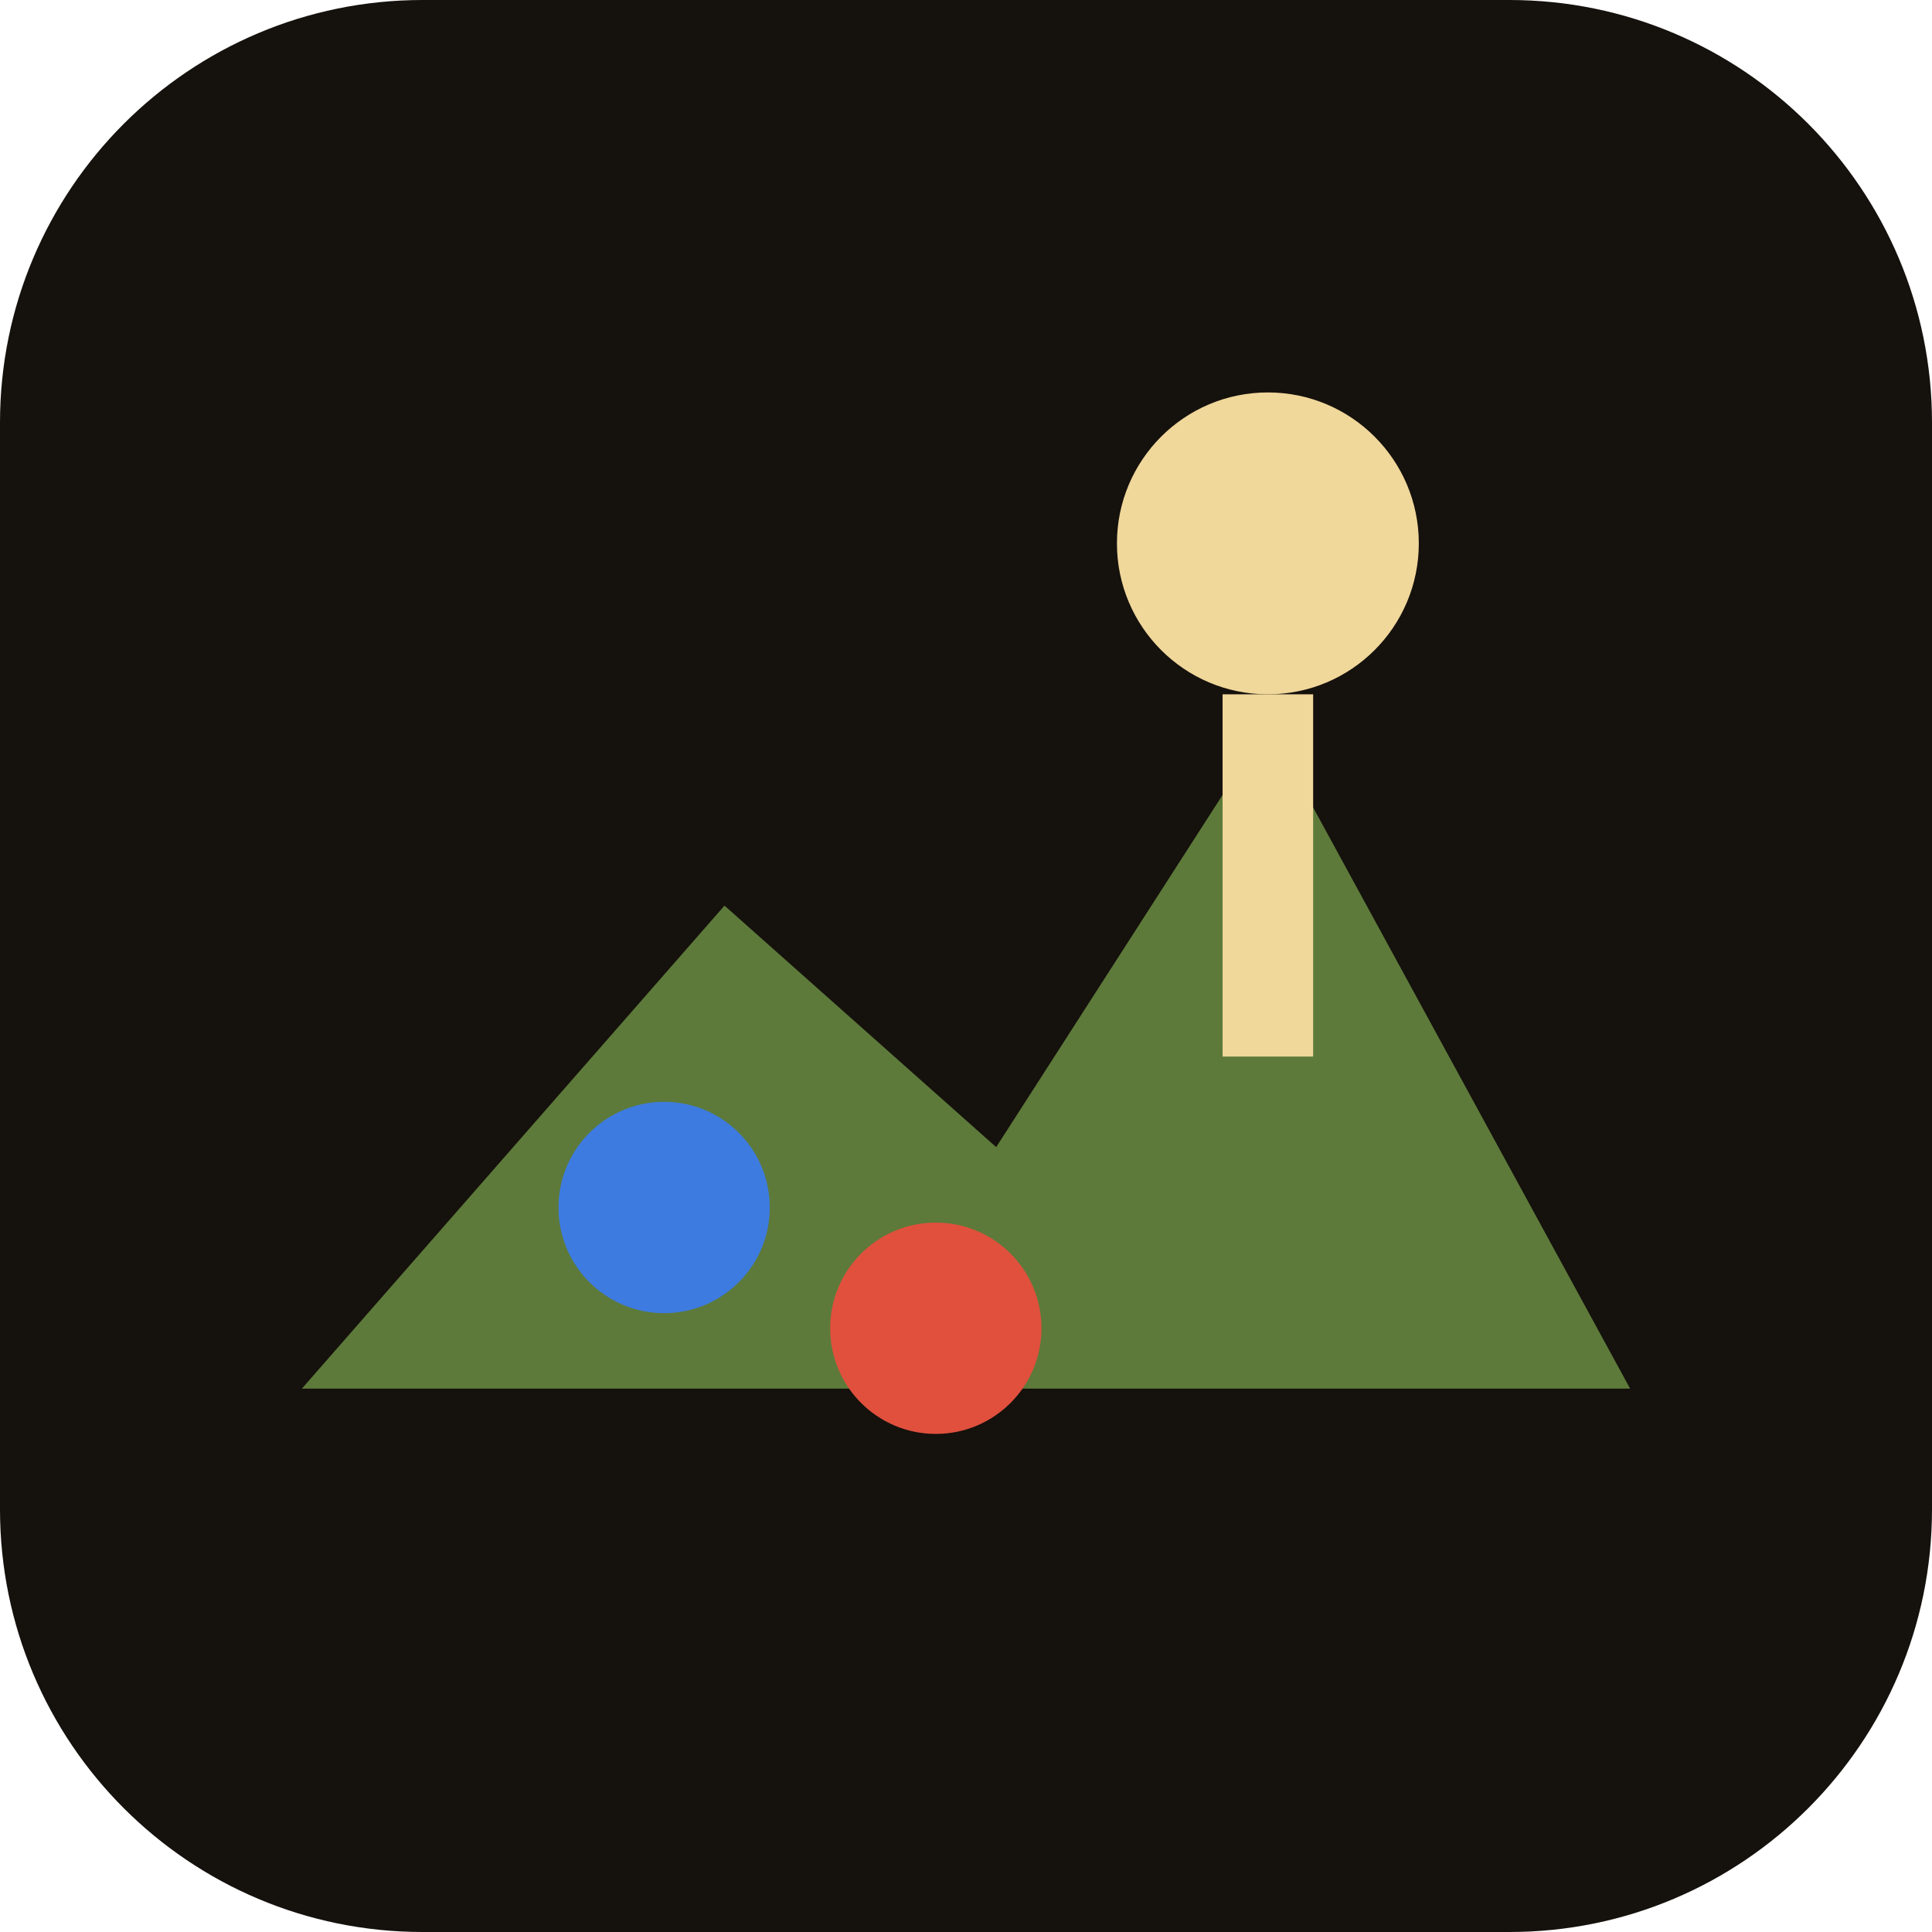
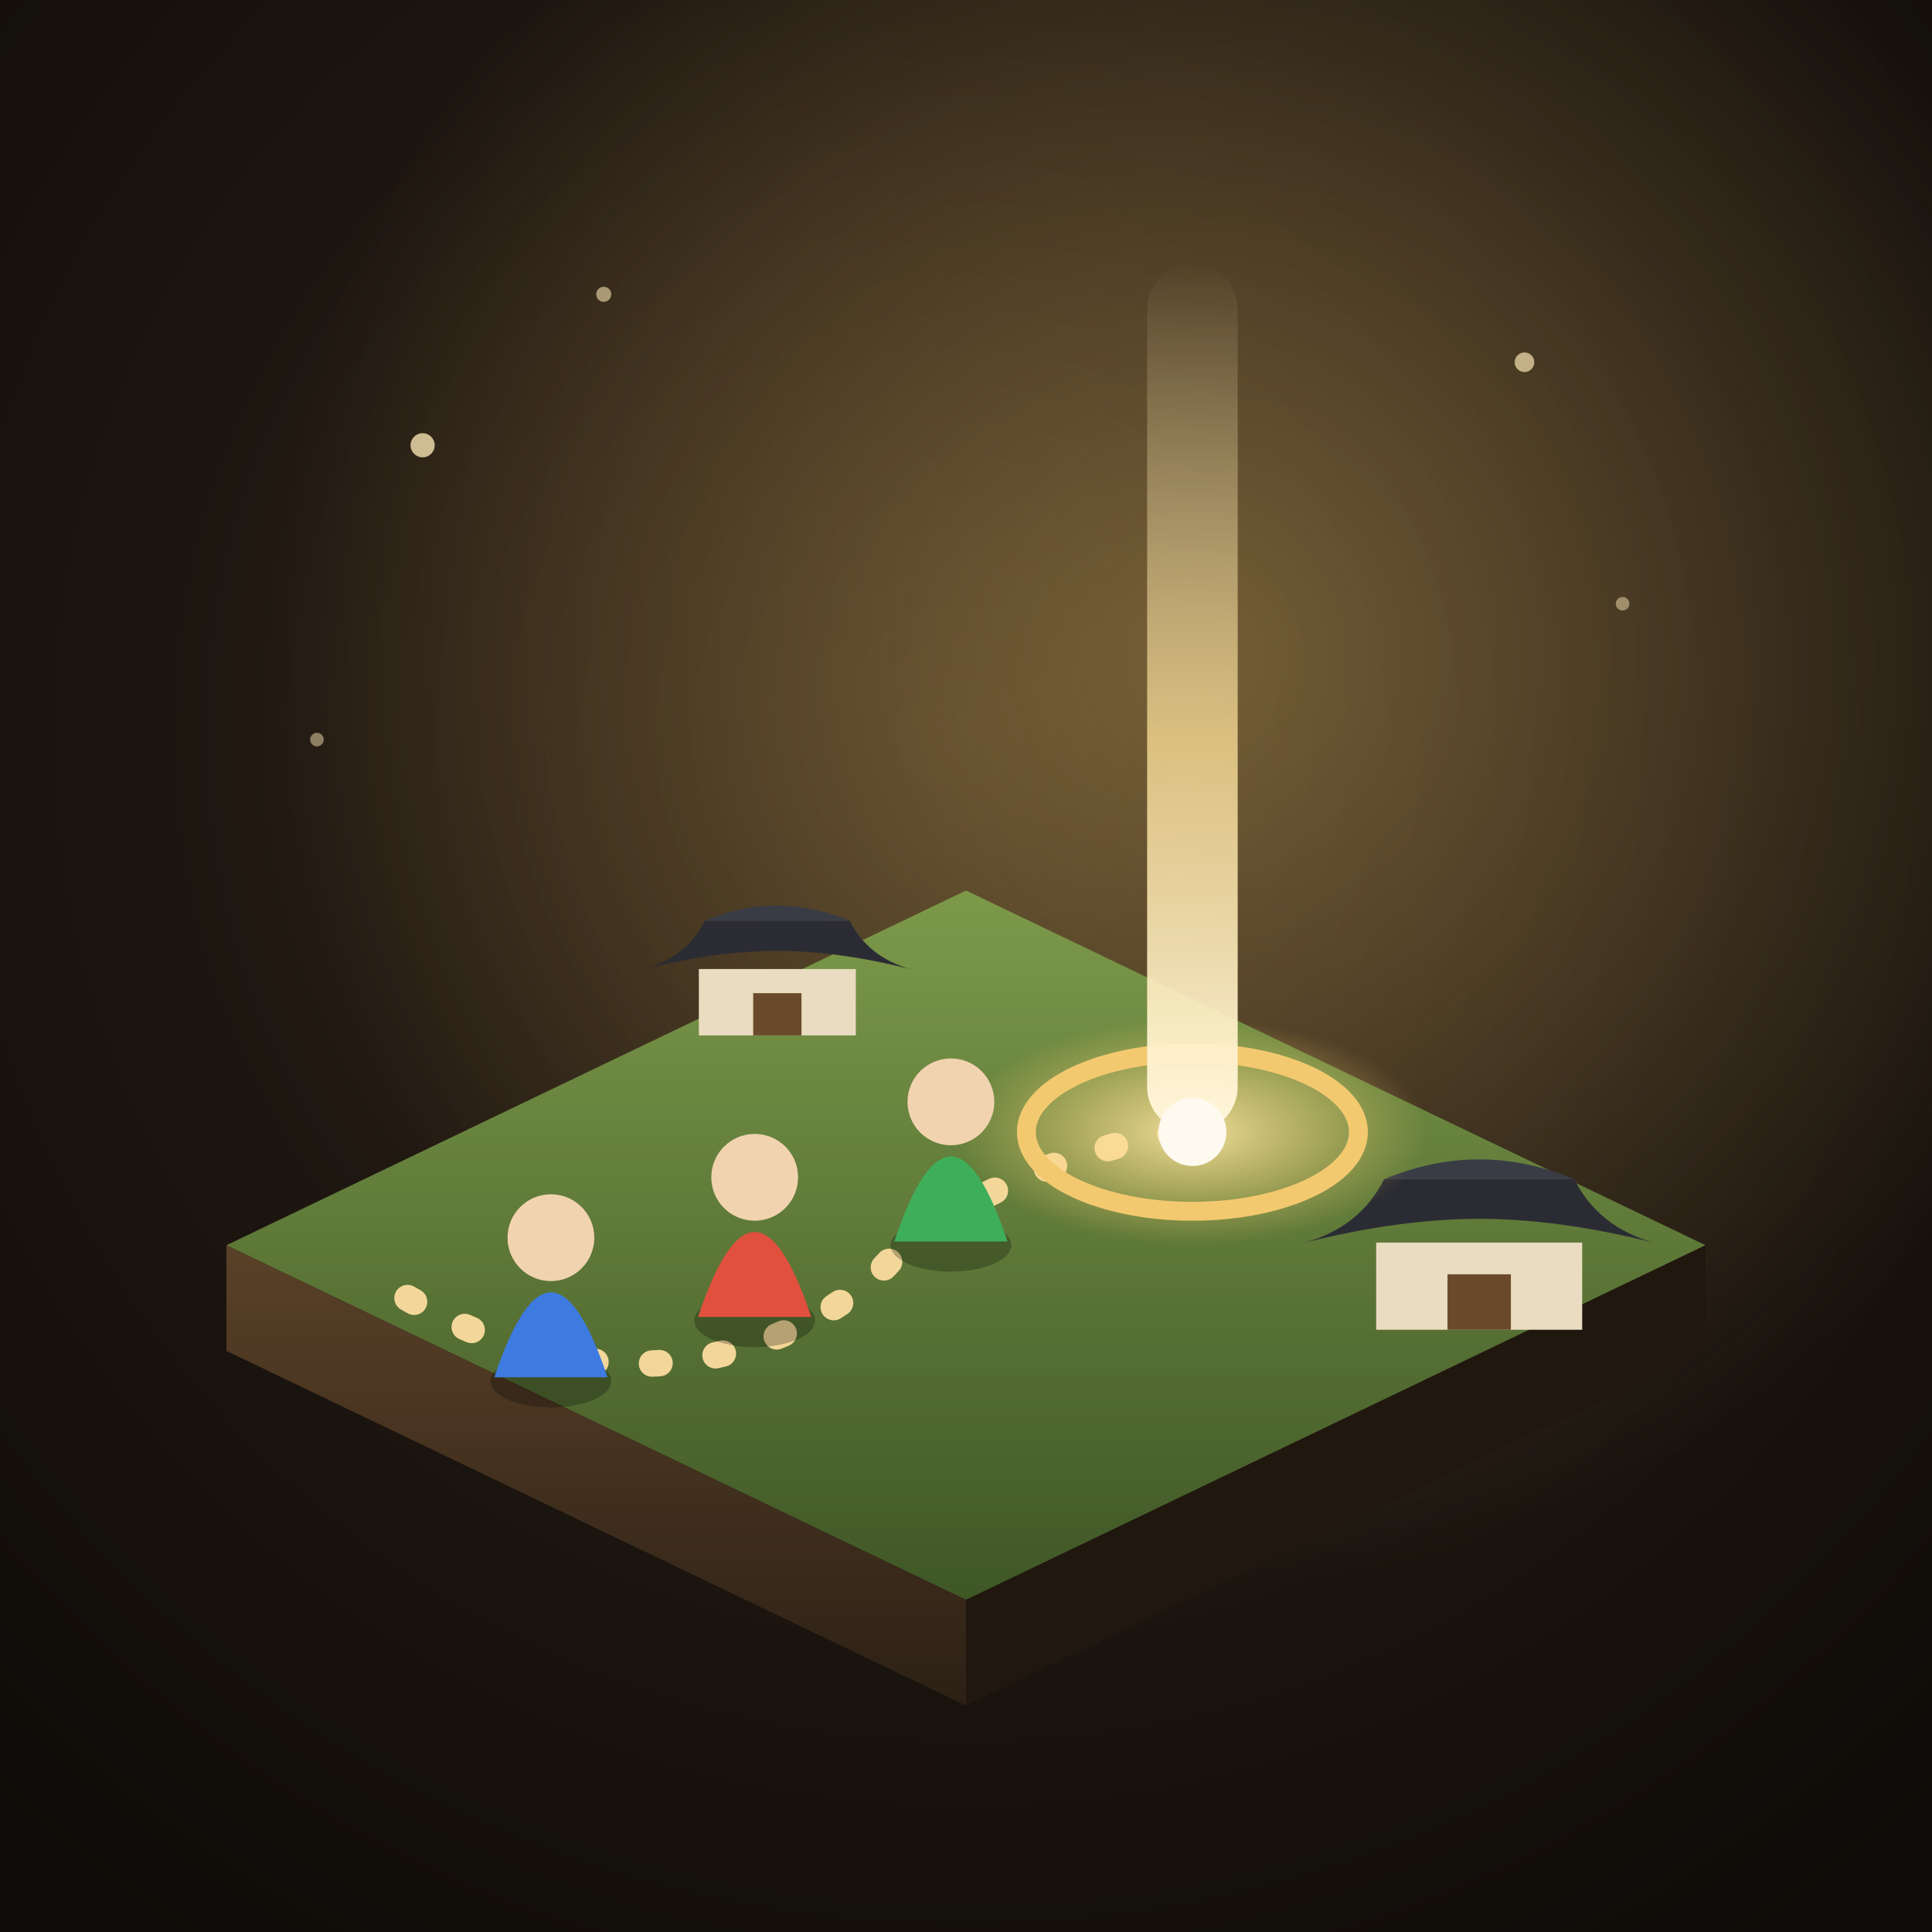
- <svg xmlns="http://www.w3.org/2000/svg" viewBox="0 0 64 64">
-   <rect width="64" height="64" rx="14" fill="#15110d" />
-   <path d="M10 46 L24 30 L33 38 L42 24 L54 46 Z" fill="#5d7a3a" />
-   <circle cx="42" cy="18" r="5" fill="#f0d79a" />
-   <path d="M42 23 v12" stroke="#f0d79a" stroke-width="3" />
-   <circle cx="22" cy="40" r="3.5" fill="#3d7be0" />
-   <circle cx="31" cy="44" r="3.5" fill="#e0503d" />
+ <svg xmlns="http://www.w3.org/2000/svg" viewBox="0 0 512 512">
+   <defs>
+     <radialGradient id="bg" cx="50%" cy="38%" r="75%">
+       <stop offset="0" stop-color="#3a2c1c" />
+       <stop offset=".55" stop-color="#1d1610" />
+       <stop offset="1" stop-color="#0e0b08" />
+     </radialGradient>
+     <linearGradient id="land" x1="0" y1="0" x2="0" y2="1">
+       <stop offset="0" stop-color="#7d9a4a" />
+       <stop offset="1" stop-color="#3f5626" />
+     </linearGradient>
+     <linearGradient id="side" x1="0" y1="0" x2="0" y2="1">
+       <stop offset="0" stop-color="#5a4128" />
+       <stop offset="1" stop-color="#2c2015" />
+     </linearGradient>
+     <linearGradient id="beam" x1="0" y1="0" x2="0" y2="1">
+       <stop offset="0" stop-color="#fff3c8" stop-opacity="0" />
+       <stop offset=".55" stop-color="#ffe29a" stop-opacity=".75" />
+       <stop offset="1" stop-color="#fff6dc" />
+     </linearGradient>
+     <radialGradient id="glow" cx="50%" cy="50%" r="50%">
+       <stop offset="0" stop-color="#ffe7a6" stop-opacity=".9" />
+       <stop offset="1" stop-color="#ffcf6b" stop-opacity="0" />
+     </radialGradient>
+     <radialGradient id="halo" cx="62%" cy="34%" r="48%">
+       <stop offset="0" stop-color="#f3c96f" stop-opacity=".35" />
+       <stop offset="1" stop-color="#f3c96f" stop-opacity="0" />
+     </radialGradient>
+   </defs>
+   <rect width="512" height="512" fill="url(#bg)" />
+   <rect width="512" height="512" fill="url(#halo)" />
+   <g fill="#f6e2b0">
+     <circle cx="112" cy="118" r="3.2" opacity=".8" />
+     <circle cx="160" cy="78" r="2" opacity=".6" />
+     <circle cx="404" cy="96" r="2.6" opacity=".7" />
+     <circle cx="430" cy="160" r="1.8" opacity=".5" />
+     <circle cx="84" cy="196" r="1.8" opacity=".5" />
+   </g>
+   <path d="M256 236 L452 330 L256 424 L60 330 Z" fill="url(#land)" />
+   <path d="M60 330 L256 424 L256 452 L60 358 Z" fill="url(#side)" />
+   <path d="M452 330 L256 424 L256 452 L452 358 Z" fill="#20170f" />
+   <g transform="translate(392 344) scale(1.05)">
+     <rect x="-26" y="-14" width="52" height="22" fill="#e9dcc0" />
+     <rect x="-8" y="-6" width="16" height="14" fill="#6b4a2b" />
+     <path d="M-44 -14 Q-30 -18 -24 -30 L24 -30 Q30 -18 44 -14 Q20 -20 0 -20 Q-20 -20 -44 -14 Z" fill="#2b2c33" />
+     <path d="M-24 -30 Q0 -40 24 -30 Z" fill="#3a3c45" />
+   </g>
+   <g transform="translate(206 268) scale(.8)">
+     <rect x="-26" y="-14" width="52" height="22" fill="#e9dcc0" />
+     <rect x="-8" y="-6" width="16" height="14" fill="#6b4a2b" />
+     <path d="M-44 -14 Q-30 -18 -24 -30 L24 -30 Q30 -18 44 -14 Q20 -20 0 -20 Q-20 -20 -44 -14 Z" fill="#2b2c33" />
+     <path d="M-24 -30 Q0 -40 24 -30 Z" fill="#3a3c45" />
+   </g>
+   <path d="M108 344 C170 380 220 352 236 334 S300 300 316 300" fill="none" stroke="#f3d79a" stroke-width="7" stroke-linecap="round" stroke-dasharray="2 15" />
+   <ellipse cx="316" cy="300" rx="62" ry="30" fill="url(#glow)" />
+   <ellipse cx="316" cy="300" rx="44" ry="21" fill="none" stroke="#f3c96f" stroke-width="5" />
+   <rect x="304" y="70" width="24" height="230" rx="12" fill="url(#beam)" />
+   <circle cx="316" cy="300" r="9" fill="#fffaf0" />
+   <g>
+     <ellipse cx="146" cy="366" rx="16" ry="7" fill="#000" opacity=".25" />
+     <path d="M131 365 Q146 320 161 365 Z" fill="#3d7be0" />
+     <circle cx="146" cy="328" r="11.5" fill="#f2d3b0" />
+     <ellipse cx="200" cy="350" rx="16" ry="7" fill="#000" opacity=".25" />
+     <path d="M185 349 Q200 304 215 349 Z" fill="#e0503d" />
+     <circle cx="200" cy="312" r="11.5" fill="#f2d3b0" />
+     <ellipse cx="252" cy="330" rx="16" ry="7" fill="#000" opacity=".25" />
+     <path d="M237 329 Q252 284 267 329 Z" fill="#3fae5a" />
+     <circle cx="252" cy="292" r="11.5" fill="#f2d3b0" />
+   </g>
</svg>
